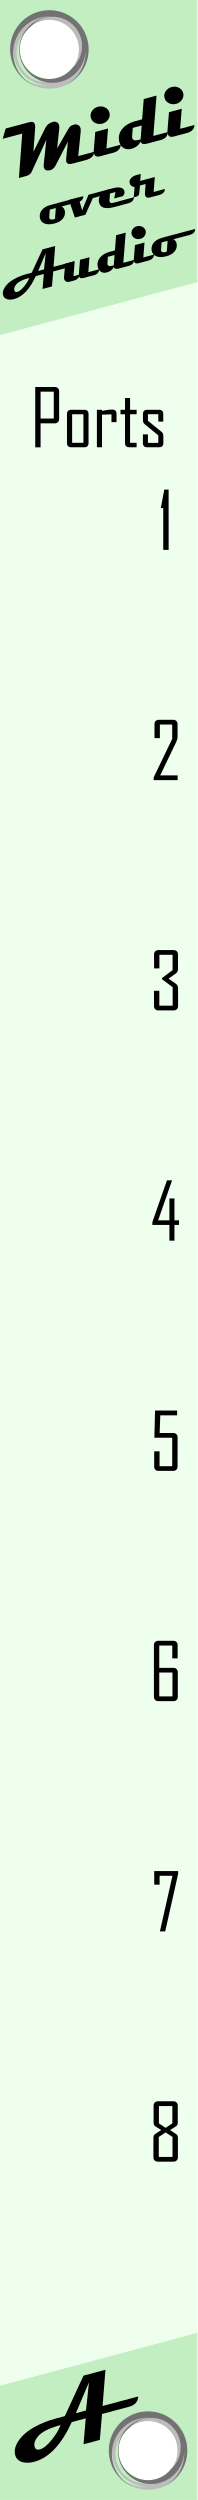
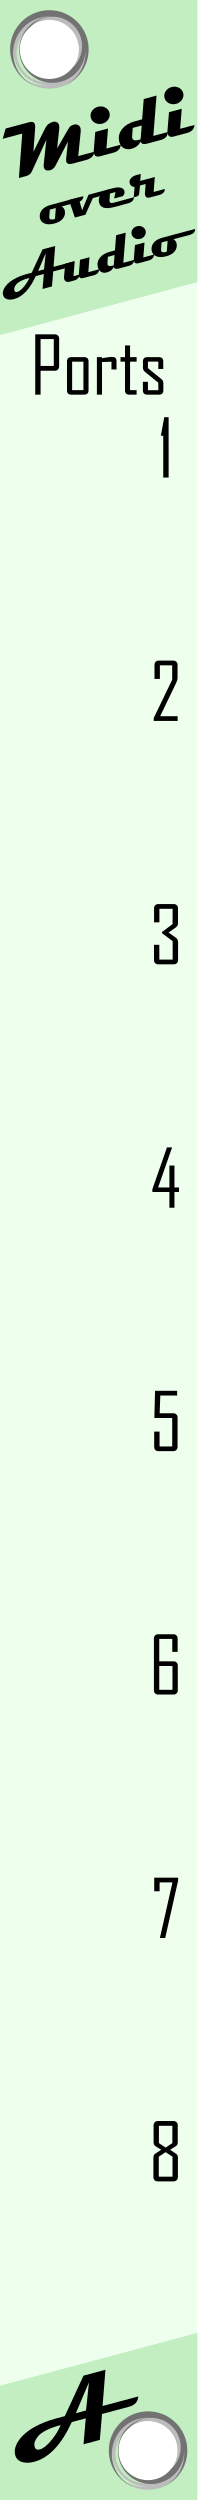
<svg xmlns="http://www.w3.org/2000/svg" width="30" height="380" viewBox="0 0 7.938 100.542" version="1.1" id="svg8">
  <defs id="defs2" />
  <g id="layer1" transform="translate(0,-196.4583)" style="display:inline">
    <path style="opacity:1;vector-effect:none;fill:#eeffee;fill-opacity:1;fill-rule:evenodd;stroke:none;stroke-width:1.837;stroke-linecap:butt;stroke-linejoin:round;stroke-miterlimit:4;stroke-dasharray:none;stroke-dashoffset:0;stroke-opacity:1;paint-order:normal" d="M 0,0 V 380 H 30 V 0 Z M 7.5,3.002 A 4.5,4.5 0 0 1 12,7.5 4.5,4.5 0 0 1 7.5,12 4.5,4.5 0 0 1 3,7.5 4.5,4.5 0 0 1 7.5,3.002 Z M 22.5,368.002 A 4.5,4.5 0 0 1 27,372.5 4.5,4.5 0 0 1 22.5,377 4.5,4.5 0 0 1 18,372.5 a 4.5,4.5 0 0 1 4.5,-4.498 z" transform="matrix(0.2645833,0,0,0.2645833,0,196.4583)" id="rect817" />
    <path style="opacity:1;vector-effect:none;fill:#c2eec2;fill-opacity:1;fill-rule:evenodd;stroke:none;stroke-width:0.855;stroke-linecap:butt;stroke-linejoin:round;stroke-miterlimit:4;stroke-dasharray:none;stroke-dashoffset:0;stroke-opacity:1;paint-order:normal" d="M 30,354.598 0,362.645 V 380 h 30 z m -7.5,13.404 A 4.5,4.5 0 0 1 27,372.5 4.5,4.5 0 0 1 22.5,377 4.5,4.5 0 0 1 18,372.5 a 4.5,4.5 0 0 1 4.5,-4.498 z" transform="matrix(0.2645833,0,0,0.2645833,0,196.4583)" id="path854" />
    <g aria-label="Ahornberg" transform="rotate(-15,-2.767502,0.4909341)" style="font-style:normal;font-weight:normal;font-size:10.583px;line-height:1.25;font-family:sans-serif;letter-spacing:0px;word-spacing:0px;fill:#000000;fill-opacity:1;stroke:none;stroke-width:0.265" id="text3789">
      <path d="m -70.39,285.033 q -0.097,0.303 -0.462,0.303 h -1.126 l -0.356,0.985 h -0.678 l 0.356,-0.985 h -0.582 q -0.955,1.152 -1.866,1.152 -0.265,0 -0.447,-0.099 -0.229,-0.125 -0.229,-0.368 0,-0.207 0.171,-0.404 0.275,-0.316 0.832,-0.468 0.436,-0.117 0.963,-0.117 h 0.368 l 1.148,-1.378 h 0.913 l -0.489,1.378 z m -1.766,-1.063 -0.83,1.063 h 0.423 z m -1.548,1.366 q -0.711,0 -0.997,0.205 -0.237,0.171 -0.237,0.362 0,0.163 0.171,0.163 0.235,0 0.587,-0.265 0.309,-0.229 0.476,-0.464 z" style="font-style:normal;font-variant:normal;font-weight:normal;font-stretch:normal;font-size:3.881px;font-family:Magneto;-inkscape-font-specification:Magneto;stroke-width:0.265" id="path4533" />
    </g>
    <path style="opacity:1;vector-effect:none;fill:#c2eec2;fill-opacity:1;fill-rule:evenodd;stroke:none;stroke-width:0.855;stroke-linecap:butt;stroke-linejoin:round;stroke-miterlimit:4;stroke-dasharray:none;stroke-dashoffset:0;stroke-opacity:1;paint-order:normal" d="M 0,0 V 50.922 L 30,42.875 V 0 Z M 7.5,3.002 A 4.5,4.5 0 0 1 12,7.5 4.5,4.5 0 0 1 7.5,12 4.5,4.5 0 0 1 3,7.5 4.5,4.5 0 0 1 7.5,3.002 Z" transform="matrix(0.2645833,0,0,0.2645833,0,196.4583)" id="path848" />
    <g id="g867" transform="translate(-15.87438)">
      <path style="opacity:1;fill:#bcbcbc;fill-opacity:1;stroke:none;stroke-width:0.795;stroke-opacity:1" d="m 82.5,367 a 5.5,5.5 0 0 0 -5.5,5.5 5.5,5.5 0 0 0 5.287,5.49 A 6,6 0 0 1 82,378.002 6,6 0 0 1 78.275,376.705 5.965,5.965 0 0 0 82.5,378.465 5.965,5.965 0 0 0 88.465,372.5 5.965,5.965 0 0 0 86.656,368.221 6,6 0 0 1 88,372 6,6 0 0 1 87.988,372.209 5.5,5.5 0 0 0 82.5,367 Z m 0,1 a 4.5,4.5 0 0 1 4.5,4.5 4.5,4.5 0 0 1 -1.73,3.545 4.473,4.473 0 0 1 -3.266,1.426 4.473,4.473 0 0 1 -4.475,-4.475 4.473,4.473 0 0 1 1.449,-3.289 A 4.5,4.5 0 0 1 82.5,368 Z" transform="matrix(0.2645833,0,0,0.2645833,0,196.4583)" id="path863" />
      <path style="opacity:1;fill:#727272;fill-opacity:1;stroke:none;stroke-width:0.795;stroke-opacity:1" d="M 82.5,366.535 A 5.965,5.965 0 0 0 76.535,372.5 5.965,5.965 0 0 0 80.424,378.088 5.5,5.5 0 0 1 77,372.998 a 5.5,5.5 0 0 1 5.5,-5.5 5.5,5.5 0 0 1 0.191,0.012 5.042,5.042 0 0 0 -4.775,5.033 5.042,5.042 0 0 0 5.043,5.041 5.042,5.042 0 0 0 5.031,-4.846 A 5.5,5.5 0 0 1 88,373.002 5.5,5.5 0 0 1 84.699,378.039 5.965,5.965 0 0 0 88.465,372.5 5.965,5.965 0 0 0 82.5,366.535 Z m 0.496,0.994 a 4.473,4.473 0 0 1 4.475,4.475 4.473,4.473 0 0 1 -1.449,3.289 A 4.5,4.5 0 0 1 82.5,377 4.5,4.5 0 0 1 78,372.5 a 4.5,4.5 0 0 1 1.73,-3.545 4.473,4.473 0 0 1 3.266,-1.426 z" transform="matrix(0.2645833,0,0,0.2645833,0,196.4583)" id="path865" />
    </g>
    <g id="g867-3" transform="translate(-19.84313,-96.57291)">
      <path style="opacity:1;fill:#bcbcbc;fill-opacity:1;stroke:none;stroke-width:0.795;stroke-opacity:1" d="m 82.5,367 a 5.5,5.5 0 0 0 -5.5,5.5 5.5,5.5 0 0 0 5.287,5.49 A 6,6 0 0 1 82,378.002 6,6 0 0 1 78.275,376.705 5.965,5.965 0 0 0 82.5,378.465 5.965,5.965 0 0 0 88.465,372.5 5.965,5.965 0 0 0 86.656,368.221 6,6 0 0 1 88,372 6,6 0 0 1 87.988,372.209 5.5,5.5 0 0 0 82.5,367 Z m 0,1 a 4.5,4.5 0 0 1 4.5,4.5 4.5,4.5 0 0 1 -1.73,3.545 4.473,4.473 0 0 1 -3.266,1.426 4.473,4.473 0 0 1 -4.475,-4.475 4.473,4.473 0 0 1 1.449,-3.289 A 4.5,4.5 0 0 1 82.5,368 Z" transform="matrix(0.2645833,0,0,0.2645833,0,196.4583)" id="path863-6" />
      <path style="opacity:1;fill:#727272;fill-opacity:1;stroke:none;stroke-width:0.795;stroke-opacity:1" d="M 82.5,366.535 A 5.965,5.965 0 0 0 76.535,372.5 5.965,5.965 0 0 0 80.424,378.088 5.5,5.5 0 0 1 77,372.998 a 5.5,5.5 0 0 1 5.5,-5.5 5.5,5.5 0 0 1 0.191,0.012 5.042,5.042 0 0 0 -4.775,5.033 5.042,5.042 0 0 0 5.043,5.041 5.042,5.042 0 0 0 5.031,-4.846 A 5.5,5.5 0 0 1 88,373.002 5.5,5.5 0 0 1 84.699,378.039 5.965,5.965 0 0 0 88.465,372.5 5.965,5.965 0 0 0 82.5,366.535 Z m 0.496,0.994 a 4.473,4.473 0 0 1 4.475,4.475 4.473,4.473 0 0 1 -1.449,3.289 A 4.5,4.5 0 0 1 82.5,377 4.5,4.5 0 0 1 78,372.5 a 4.5,4.5 0 0 1 1.73,-3.545 4.473,4.473 0 0 1 3.266,-1.426 z" transform="matrix(0.2645833,0,0,0.2645833,0,196.4583)" id="path865-0" />
    </g>
    <g aria-label="Audio" transform="rotate(-15)" style="font-style:normal;font-variant:normal;font-weight:bold;font-stretch:semi-expanded;font-size:2.24px;line-height:1.25;font-family:Magneto;-inkscape-font-specification:'Magneto, Bold Semi-Expanded';font-variant-ligatures:normal;font-variant-caps:normal;font-variant-numeric:normal;font-feature-settings:normal;text-align:start;letter-spacing:0px;word-spacing:0px;writing-mode:lr-tb;text-anchor:start;fill:#000000;fill-opacity:1;stroke:none;stroke-width:0.265" id="text897">
      <path d="m -50.687,200.686 q -0.056,0.175 -0.267,0.175 h -0.65 l -0.206,0.569 h -0.392 l 0.206,-0.569 h -0.336 q -0.551,0.665 -1.077,0.665 -0.153,0 -0.258,-0.057 -0.132,-0.072 -0.132,-0.212 0,-0.119 0.098,-0.233 0.159,-0.183 0.48,-0.27 0.252,-0.068 0.556,-0.068 h 0.212 l 0.663,-0.795 h 0.527 l -0.282,0.795 z m -1.019,-0.614 -0.479,0.614 h 0.244 z m -0.894,0.789 q -0.41,0 -0.575,0.118 -0.137,0.098 -0.137,0.209 0,0.094 0.098,0.094 0.136,0 0.339,-0.153 0.178,-0.132 0.275,-0.268 z" style="font-style:normal;font-variant:normal;font-weight:bold;font-stretch:semi-expanded;font-size:2.24px;font-family:Magneto;-inkscape-font-specification:'Magneto, Bold Semi-Expanded';font-variant-ligatures:normal;font-variant-caps:normal;font-variant-numeric:normal;font-feature-settings:normal;text-align:start;writing-mode:lr-tb;text-anchor:start;stroke-width:0.265" id="path932" />
      <path d="m -49.801,201.255 q -0.023,0.091 -0.101,0.138 -0.061,0.037 -0.13,0.037 h -0.457 q -0.161,0 -0.161,-0.103 -0.085,0.103 -0.231,0.103 h -0.193 q -0.089,0 -0.138,-0.046 -0.046,-0.043 -0.046,-0.113 0,-0.039 0.015,-0.081 l 0.184,-0.504 h 0.397 l -0.205,0.569 h 0.222 l 0.203,-0.569 h 0.393 l -0.199,0.569 z" style="font-style:normal;font-variant:normal;font-weight:bold;font-stretch:semi-expanded;font-size:2.24px;font-family:Magneto;-inkscape-font-specification:'Magneto, Bold Semi-Expanded';font-variant-ligatures:normal;font-variant-caps:normal;font-variant-numeric:normal;font-feature-settings:normal;text-align:start;writing-mode:lr-tb;text-anchor:start;stroke-width:0.265" id="path934" />
      <path d="m -48.342,201.255 q -0.055,0.175 -0.268,0.175 h -0.417 q -0.18,0 -0.177,-0.114 -0.12,0.141 -0.323,0.141 -0.132,0 -0.214,-0.074 -0.085,-0.077 -0.085,-0.208 0,-0.237 0.193,-0.372 0.17,-0.117 0.417,-0.117 h 0.228 l 0.205,-0.578 h 0.398 l -0.407,1.146 z m -0.708,-0.394 h -0.278 l -0.083,0.235 q -0.011,0.033 -0.011,0.059 0,0.073 0.093,0.093 0.033,0.007 0.14,0.007 z" style="font-style:normal;font-variant:normal;font-weight:bold;font-stretch:semi-expanded;font-size:2.24px;font-family:Magneto;-inkscape-font-specification:'Magneto, Bold Semi-Expanded';font-variant-ligatures:normal;font-variant-caps:normal;font-variant-numeric:normal;font-feature-settings:normal;text-align:start;writing-mode:lr-tb;text-anchor:start;stroke-width:0.265" id="path936" />
      <path d="m -47.592,200.238 q 0,0.109 -0.085,0.186 -0.084,0.077 -0.203,0.077 -0.121,0 -0.207,-0.077 -0.084,-0.077 -0.084,-0.186 0,-0.108 0.084,-0.185 0.085,-0.077 0.207,-0.077 0.119,0 0.203,0.077 0.085,0.077 0.085,0.185 z m 0.079,1.017 q -0.028,0.096 -0.118,0.142 -0.065,0.033 -0.14,0.033 h -0.432 q -0.156,0 -0.156,-0.131 0,-0.037 0.015,-0.08 l 0.19,-0.533 h 0.397 l -0.202,0.569 z" style="font-style:normal;font-variant:normal;font-weight:bold;font-stretch:semi-expanded;font-size:2.24px;font-family:Magneto;-inkscape-font-specification:'Magneto, Bold Semi-Expanded';font-variant-ligatures:normal;font-variant-caps:normal;font-variant-numeric:normal;font-feature-settings:normal;text-align:start;writing-mode:lr-tb;text-anchor:start;stroke-width:0.265" id="path938" />
      <path d="m -45.65,200.686 q -0.044,0.175 -0.263,0.175 h -0.685 q 0.036,0.024 0.059,0.089 0.023,0.063 0.019,0.11 -0.015,0.183 -0.161,0.287 -0.139,0.1 -0.361,0.101 -0.258,0.002 -0.397,-0.102 -0.124,-0.092 -0.124,-0.242 0,-0.029 0.005,-0.059 0.028,-0.165 0.164,-0.259 0.144,-0.1 0.385,-0.1 z m -1.192,0.175 h -0.25 l -0.098,0.28 q -0.008,0.022 -0.008,0.042 0,0.094 0.175,0.094 0.021,0 0.036,-10e-4 z" style="font-style:normal;font-variant:normal;font-weight:bold;font-stretch:semi-expanded;font-size:2.24px;font-family:Magneto;-inkscape-font-specification:'Magneto, Bold Semi-Expanded';font-variant-ligatures:normal;font-variant-caps:normal;font-variant-numeric:normal;font-feature-settings:normal;text-align:start;writing-mode:lr-tb;text-anchor:start;stroke-width:0.265" id="path940" />
    </g>
    <g aria-label="over" transform="rotate(-15)" style="font-style:normal;font-variant:normal;font-weight:bold;font-stretch:semi-expanded;font-size:2.24px;line-height:1.25;font-family:Magneto;-inkscape-font-specification:'Magneto, Bold Semi-Expanded';font-variant-ligatures:normal;font-variant-caps:normal;font-variant-numeric:normal;font-feature-settings:normal;text-align:start;letter-spacing:0px;word-spacing:0px;writing-mode:lr-tb;text-anchor:start;fill:#000000;fill-opacity:1;stroke:none;stroke-width:0.265" id="text908">
      <path d="m -49.652,198.249 q -0.044,0.175 -0.263,0.175 h -0.685 q 0.036,0.024 0.059,0.089 0.023,0.063 0.019,0.11 -0.015,0.183 -0.161,0.287 -0.139,0.1 -0.361,0.101 -0.258,0.002 -0.397,-0.102 -0.124,-0.092 -0.124,-0.242 0,-0.029 0.005,-0.059 0.028,-0.165 0.164,-0.259 0.144,-0.1 0.385,-0.1 z m -1.192,0.175 h -0.25 l -0.098,0.28 q -0.008,0.022 -0.008,0.042 0,0.094 0.175,0.094 0.021,0 0.036,-10e-4 z" style="font-style:normal;font-variant:normal;font-weight:bold;font-stretch:semi-expanded;font-size:2.24px;font-family:Magneto;-inkscape-font-specification:'Magneto, Bold Semi-Expanded';font-variant-ligatures:normal;font-variant-caps:normal;font-variant-numeric:normal;font-feature-settings:normal;text-align:start;writing-mode:lr-tb;text-anchor:start;stroke-width:0.265" id="path923" />
      <path d="m -48.569,198.249 q -0.027,0.096 -0.126,0.142 -0.069,0.033 -0.148,0.033 h -0.459 l -0.463,0.569 h -0.438 l -0.047,-0.744 h 0.397 l 0.007,0.538 0.41,-0.538 z" style="font-style:normal;font-variant:normal;font-weight:bold;font-stretch:semi-expanded;font-size:2.24px;font-family:Magneto;-inkscape-font-specification:'Magneto, Bold Semi-Expanded';font-variant-ligatures:normal;font-variant-caps:normal;font-variant-numeric:normal;font-feature-settings:normal;text-align:start;writing-mode:lr-tb;text-anchor:start;stroke-width:0.265" id="path925" />
      <path d="m -47.693,198.818 q -0.023,0.084 -0.105,0.132 -0.073,0.043 -0.167,0.043 h -0.609 q -0.532,0 -0.532,-0.32 0,-0.206 0.182,-0.323 0.156,-0.101 0.372,-0.101 h 0.159 q 0.139,0 0.244,0.043 0.14,0.057 0.147,0.173 0.005,0.117 -0.113,0.195 h -0.362 l 0.118,-0.235 h -0.231 l -0.09,0.264 q -0.008,0.023 -0.008,0.042 0,0.089 0.142,0.089 z" style="font-style:normal;font-variant:normal;font-weight:bold;font-stretch:semi-expanded;font-size:2.24px;font-family:Magneto;-inkscape-font-specification:'Magneto, Bold Semi-Expanded';font-variant-ligatures:normal;font-variant-caps:normal;font-variant-numeric:normal;font-feature-settings:normal;text-align:start;writing-mode:lr-tb;text-anchor:start;stroke-width:0.265" id="path927" />
      <path d="m -46.418,198.818 q 0,0.077 -0.084,0.129 -0.074,0.046 -0.155,0.046 h -0.419 q -0.166,0 -0.166,-0.138 0,-0.035 0.014,-0.075 l 0.124,-0.355 h -0.233 l -0.121,0.314 q -0.031,0.08 -0.132,0.08 h -0.116 l 0.143,-0.394 q -0.068,-0.015 -0.11,-0.068 -0.042,-0.054 -0.042,-0.123 0,-0.126 0.117,-0.195 0.097,-0.057 0.232,-0.057 h 0.177 l -0.092,0.267 h 0.605 l -0.199,0.569 z" style="font-style:normal;font-variant:normal;font-weight:bold;font-stretch:semi-expanded;font-size:2.24px;font-family:Magneto;-inkscape-font-specification:'Magneto, Bold Semi-Expanded';font-variant-ligatures:normal;font-variant-caps:normal;font-variant-numeric:normal;font-feature-settings:normal;text-align:start;writing-mode:lr-tb;text-anchor:start;stroke-width:0.265" id="path929" />
    </g>
    <g aria-label="Midi" transform="rotate(-15)" style="font-style:normal;font-variant:normal;font-weight:bold;font-stretch:semi-expanded;font-size:2.999px;line-height:1.25;font-family:Magneto;-inkscape-font-specification:'Magneto, Bold Semi-Expanded';font-variant-ligatures:normal;font-variant-caps:normal;font-variant-numeric:normal;font-feature-settings:normal;text-align:start;letter-spacing:0px;word-spacing:0px;writing-mode:lr-tb;text-anchor:start;fill:#000000;fill-opacity:1;stroke:none;stroke-width:0.265" id="text912">
      <path d="m -48.775,196.639 q -0.061,0.234 -0.407,0.234 h -0.526 q -0.246,0 -0.246,-0.142 0,-0.05 0.031,-0.13 l 0.243,-0.633 -0.726,0.797 q -0.117,0.13 -0.256,0.13 -0.026,0 -0.056,-0.004 -0.167,-0.019 -0.167,-0.167 0,-0.057 0.026,-0.123 l 0.36,-0.93 -0.903,1.091 q -0.091,0.111 -0.266,0.111 h -0.297 l 0.592,-1.691 h -0.813 l 0.221,-0.369 h 0.978 q 0.202,0 0.202,0.148 0,0.057 -0.028,0.138 l -0.315,0.908 0.63,-0.713 q 0.12,-0.138 0.184,-0.179 0.107,-0.067 0.277,-0.067 0.048,0 0.101,0.034 0.081,0.053 0.081,0.157 0,0.064 -0.032,0.145 l -0.284,0.738 0.564,-0.567 q 0.12,-0.12 0.16,-0.145 0.069,-0.04 0.198,-0.038 0.051,0 0.108,0.038 0.088,0.057 0.088,0.167 0,0.063 -0.029,0.139 l -0.35,0.924 z" style="font-style:normal;font-variant:normal;font-weight:bold;font-stretch:semi-expanded;font-size:2.999px;font-family:Magneto;-inkscape-font-specification:'Magneto, Bold Semi-Expanded';font-variant-ligatures:normal;font-variant-caps:normal;font-variant-numeric:normal;font-feature-settings:normal;text-align:start;writing-mode:lr-tb;text-anchor:start;stroke-width:0.265" id="path914" />
      <path d="m -47.767,195.278 q 0,0.146 -0.114,0.249 -0.113,0.102 -0.272,0.102 -0.163,0 -0.277,-0.102 -0.113,-0.102 -0.113,-0.249 0,-0.145 0.113,-0.247 0.114,-0.102 0.277,-0.102 0.16,0 0.272,0.102 0.114,0.102 0.114,0.247 z m 0.105,1.362 q -0.038,0.129 -0.158,0.19 -0.086,0.044 -0.187,0.044 h -0.578 q -0.209,0 -0.209,-0.176 0,-0.05 0.021,-0.107 l 0.255,-0.713 h 0.531 l -0.271,0.761 z" style="font-style:normal;font-variant:normal;font-weight:bold;font-stretch:semi-expanded;font-size:2.999px;font-family:Magneto;-inkscape-font-specification:'Magneto, Bold Semi-Expanded';font-variant-ligatures:normal;font-variant-caps:normal;font-variant-numeric:normal;font-feature-settings:normal;text-align:start;writing-mode:lr-tb;text-anchor:start;stroke-width:0.265" id="path916" />
      <path d="m -45.701,196.639 q -0.073,0.234 -0.359,0.234 h -0.558 q -0.242,0 -0.237,-0.152 -0.161,0.189 -0.432,0.189 -0.177,0 -0.287,-0.1 -0.114,-0.102 -0.114,-0.278 0,-0.318 0.258,-0.498 0.227,-0.157 0.558,-0.157 h 0.305 l 0.274,-0.773 h 0.533 l -0.545,1.534 z m -0.947,-0.527 h -0.372 l -0.111,0.315 q -0.015,0.044 -0.015,0.079 0,0.098 0.124,0.124 0.044,0.009 0.187,0.009 z" style="font-style:normal;font-variant:normal;font-weight:bold;font-stretch:semi-expanded;font-size:2.999px;font-family:Magneto;-inkscape-font-specification:'Magneto, Bold Semi-Expanded';font-variant-ligatures:normal;font-variant-caps:normal;font-variant-numeric:normal;font-feature-settings:normal;text-align:start;writing-mode:lr-tb;text-anchor:start;stroke-width:0.265" id="path918" />
      <path d="m -44.698,195.278 q 0,0.146 -0.114,0.249 -0.113,0.102 -0.272,0.102 -0.163,0 -0.277,-0.102 -0.113,-0.102 -0.113,-0.249 0,-0.145 0.113,-0.247 0.114,-0.102 0.277,-0.102 0.16,0 0.272,0.102 0.114,0.102 0.114,0.247 z m 0.105,1.362 q -0.038,0.129 -0.158,0.19 -0.086,0.044 -0.187,0.044 h -0.578 q -0.209,0 -0.209,-0.176 0,-0.05 0.021,-0.107 l 0.255,-0.713 h 0.531 l -0.271,0.761 z" style="font-style:normal;font-variant:normal;font-weight:bold;font-stretch:semi-expanded;font-size:2.999px;font-family:Magneto;-inkscape-font-specification:'Magneto, Bold Semi-Expanded';font-variant-ligatures:normal;font-variant-caps:normal;font-variant-numeric:normal;font-feature-settings:normal;text-align:start;writing-mode:lr-tb;text-anchor:start;stroke-width:0.265" id="path920" />
    </g>
-     <g aria-label="Ports" style="font-style:normal;font-variant:normal;font-weight:normal;font-stretch:condensed;font-size:3.175px;line-height:1.25;font-family:'Agency FB';-inkscape-font-specification:'Agency FB, Condensed';font-variant-ligatures:normal;font-variant-caps:normal;font-variant-numeric:normal;font-feature-settings:normal;text-align:center;letter-spacing:0px;word-spacing:0px;writing-mode:lr-tb;text-anchor:middle;fill:#000000;fill-opacity:1;stroke:none;stroke-width:0.265" id="text963" transform="translate(0,-2.851605)">
+     <g aria-label="Ports" style="font-style:normal;font-variant:normal;font-weight:normal;font-stretch:condensed;font-size:3.175px;line-height:1.25;font-family:'Agency FB';-inkscape-font-specification:'Agency FB, Condensed';font-variant-ligatures:normal;font-variant-caps:normal;font-variant-numeric:normal;font-feature-settings:normal;text-align:center;letter-spacing:0px;word-spacing:0px;writing-mode:lr-tb;text-anchor:middle;fill:#000000;fill-opacity:1;stroke:none;stroke-width:0.265" id="text963" transform="translate(0,-4.968272)">
      <path d="m 2.378,216.16 q 0,0.076 -0.05,0.126 -0.048,0.048 -0.124,0.048 H 1.632 v 0.963 H 1.417 v -2.426 h 0.788 q 0.076,0 0.124,0.048 0.05,0.048 0.05,0.124 z m -0.215,-0.019 v -1.081 H 1.632 v 1.081 z" style="font-style:normal;font-variant:normal;font-weight:normal;font-stretch:condensed;font-size:3.175px;font-family:'Agency FB';-inkscape-font-specification:'Agency FB, Condensed';font-variant-ligatures:normal;font-variant-caps:normal;font-variant-numeric:normal;font-feature-settings:normal;text-align:center;writing-mode:lr-tb;text-anchor:middle;stroke-width:0.265" id="path997" />
      <path d="m 3.561,217.121 q 0,0.175 -0.175,0.175 H 2.868 q -0.174,0 -0.174,-0.175 v -1.158 q 0,-0.175 0.174,-0.175 h 0.518 q 0.175,0 0.175,0.175 z m -0.206,-0.006 v -1.146 H 2.901 v 1.146 z" style="font-style:normal;font-variant:normal;font-weight:normal;font-stretch:condensed;font-size:3.175px;font-family:'Agency FB';-inkscape-font-specification:'Agency FB, Condensed';font-variant-ligatures:normal;font-variant-caps:normal;font-variant-numeric:normal;font-feature-settings:normal;text-align:center;writing-mode:lr-tb;text-anchor:middle;stroke-width:0.265" id="path999" />
      <path d="M 4.687,216.284 H 4.483 v -0.312 l -0.38,0.012 v 1.312 H 3.897 v -1.508 h 0.206 v 0.042 q 0.102,-0.015 0.206,-0.033 0.124,-0.019 0.206,-0.019 0.171,0 0.171,0.169 z" style="font-style:normal;font-variant:normal;font-weight:normal;font-stretch:condensed;font-size:3.175px;font-family:'Agency FB';-inkscape-font-specification:'Agency FB, Condensed';font-variant-ligatures:normal;font-variant-caps:normal;font-variant-numeric:normal;font-feature-settings:normal;text-align:center;writing-mode:lr-tb;text-anchor:middle;stroke-width:0.265" id="path1001" />
      <path d="M 5.494,217.296 H 5.201 q -0.174,0 -0.174,-0.175 v -1.152 H 4.846 v -0.181 H 5.028 v -0.47 h 0.203 v 0.47 h 0.264 v 0.181 H 5.231 v 1.146 h 0.264 z" style="font-style:normal;font-variant:normal;font-weight:normal;font-stretch:condensed;font-size:3.175px;font-family:'Agency FB';-inkscape-font-specification:'Agency FB, Condensed';font-variant-ligatures:normal;font-variant-caps:normal;font-variant-numeric:normal;font-feature-settings:normal;text-align:center;writing-mode:lr-tb;text-anchor:middle;stroke-width:0.265" id="path1003" />
      <path d="m 6.57,217.121 q 0,0.175 -0.175,0.175 H 5.922 q -0.175,0 -0.175,-0.175 v -0.343 h 0.203 v 0.34 h 0.417 v -0.301 l -0.54,-0.442 q -0.078,-0.062 -0.078,-0.161 v -0.251 q 0,-0.175 0.175,-0.175 h 0.467 q 0.175,0 0.175,0.175 v 0.301 H 6.367 v -0.298 H 5.95 v 0.264 l 0.544,0.442 q 0.076,0.06 0.076,0.164 z" style="font-style:normal;font-variant:normal;font-weight:normal;font-stretch:condensed;font-size:3.175px;font-family:'Agency FB';-inkscape-font-specification:'Agency FB, Condensed';font-variant-ligatures:normal;font-variant-caps:normal;font-variant-numeric:normal;font-feature-settings:normal;text-align:center;writing-mode:lr-tb;text-anchor:middle;stroke-width:0.265" id="path1005" />
    </g>
-     <g aria-label="1" style="font-style:normal;font-variant:normal;font-weight:normal;font-stretch:condensed;font-size:3.175px;line-height:1.25;font-family:'Agency FB';-inkscape-font-specification:'Agency FB, Condensed';font-variant-ligatures:normal;font-variant-caps:normal;font-variant-numeric:normal;font-feature-settings:normal;text-align:center;letter-spacing:0px;word-spacing:0px;writing-mode:lr-tb;text-anchor:middle;fill:#000000;fill-opacity:1;stroke:none;stroke-width:0.265" id="text967" transform="translate(2.692207,0.9465323)">
+     <g aria-label="1" style="font-style:normal;font-variant:normal;font-weight:normal;font-stretch:condensed;font-size:3.175px;line-height:1.25;font-family:'Agency FB';-inkscape-font-specification:'Agency FB, Condensed';font-variant-ligatures:normal;font-variant-caps:normal;font-variant-numeric:normal;font-feature-settings:normal;text-align:center;letter-spacing:0px;word-spacing:0px;writing-mode:lr-tb;text-anchor:middle;fill:#000000;fill-opacity:1;stroke:none;stroke-width:0.265" id="text967" transform="translate(2.692207,-1.963884)">
      <path d="m 4.09,217.625 h -0.217 v -1.682 H 3.778 v -0.008 l 0.136,-0.736 h 0.175 z" style="font-style:normal;font-variant:normal;font-weight:normal;font-stretch:condensed;font-size:3.175px;font-family:'Agency FB';-inkscape-font-specification:'Agency FB, Condensed';font-variant-ligatures:normal;font-variant-caps:normal;font-variant-numeric:normal;font-feature-settings:normal;text-align:center;writing-mode:lr-tb;text-anchor:middle;stroke-width:0.265" id="path1032" />
    </g>
-     <g aria-label="4" style="font-style:normal;font-variant:normal;font-weight:normal;font-stretch:condensed;font-size:3.175px;line-height:1.25;font-family:'Agency FB';-inkscape-font-specification:'Agency FB, Condensed';font-variant-ligatures:normal;font-variant-caps:normal;font-variant-numeric:normal;font-feature-settings:normal;text-align:center;letter-spacing:0px;word-spacing:0px;writing-mode:lr-tb;text-anchor:middle;fill:#000000;fill-opacity:1;stroke:none;stroke-width:0.265" id="text971" transform="translate(2.692207,0.9465323)">
+     <g aria-label="4" style="font-style:normal;font-variant:normal;font-weight:normal;font-stretch:condensed;font-size:3.175px;line-height:1.25;font-family:'Agency FB';-inkscape-font-specification:'Agency FB, Condensed';font-variant-ligatures:normal;font-variant-caps:normal;font-variant-numeric:normal;font-feature-settings:normal;text-align:center;letter-spacing:0px;word-spacing:0px;writing-mode:lr-tb;text-anchor:middle;fill:#000000;fill-opacity:1;stroke:none;stroke-width:0.265" id="text971" transform="translate(2.692207,-0.3763844)">
      <path d="M 4.508,244.774 H 4.324 v 0.633 H 4.121 v -0.633 H 3.435 v -0.11 l 0.588,-1.684 h 0.203 q 0,0.009 0,0.009 l -0.558,1.601 h 0.453 v -0.881 h 0.203 v 0.881 h 0.184 z" style="font-style:normal;font-variant:normal;font-weight:normal;font-stretch:condensed;font-size:3.175px;font-family:'Agency FB';-inkscape-font-specification:'Agency FB, Condensed';font-variant-ligatures:normal;font-variant-caps:normal;font-variant-numeric:normal;font-feature-settings:normal;text-align:center;writing-mode:lr-tb;text-anchor:middle;stroke-width:0.265" id="path1041" />
    </g>
-     <g aria-label="3" style="font-style:normal;font-variant:normal;font-weight:normal;font-stretch:condensed;font-size:3.175px;line-height:1.25;font-family:'Agency FB';-inkscape-font-specification:'Agency FB, Condensed';font-variant-ligatures:normal;font-variant-caps:normal;font-variant-numeric:normal;font-feature-settings:normal;text-align:center;letter-spacing:0px;word-spacing:0px;writing-mode:lr-tb;text-anchor:middle;fill:#000000;fill-opacity:1;stroke:none;stroke-width:0.265" id="text975" transform="translate(2.692207,0.9465323)">
+     <g aria-label="3" style="font-style:normal;font-variant:normal;font-weight:normal;font-stretch:condensed;font-size:3.175px;line-height:1.25;font-family:'Agency FB';-inkscape-font-specification:'Agency FB, Condensed';font-variant-ligatures:normal;font-variant-caps:normal;font-variant-numeric:normal;font-feature-settings:normal;text-align:center;letter-spacing:0px;word-spacing:0px;writing-mode:lr-tb;text-anchor:middle;fill:#000000;fill-opacity:1;stroke:none;stroke-width:0.265" id="text975" transform="translate(2.692207,-0.9055511)">
      <path d="m 4.469,235.974 q 0,0.076 -0.048,0.124 -0.048,0.048 -0.124,0.048 H 3.673 q -0.076,0 -0.124,-0.048 -0.048,-0.048 -0.048,-0.124 v -0.615 h 0.215 v 0.597 h 0.536 v -0.743 l -0.428,-0.321 v -0.048 l 0.425,-0.316 v -0.617 H 3.719 v 0.546 H 3.504 v -0.564 q 0,-0.076 0.048,-0.124 0.048,-0.048 0.124,-0.048 h 0.619 q 0.076,0 0.124,0.048 0.048,0.048 0.048,0.124 v 0.591 q 0,0.116 -0.093,0.181 l -0.288,0.203 0.291,0.203 q 0.093,0.064 0.093,0.184 z" style="font-style:normal;font-variant:normal;font-weight:normal;font-stretch:condensed;font-size:3.175px;font-family:'Agency FB';-inkscape-font-specification:'Agency FB, Condensed';font-variant-ligatures:normal;font-variant-caps:normal;font-variant-numeric:normal;font-feature-settings:normal;text-align:center;writing-mode:lr-tb;text-anchor:middle;stroke-width:0.265" id="path1038" />
    </g>
-     <g aria-label="2" style="font-style:normal;font-variant:normal;font-weight:normal;font-stretch:condensed;font-size:3.175px;line-height:1.25;font-family:'Agency FB';-inkscape-font-specification:'Agency FB, Condensed';font-variant-ligatures:normal;font-variant-caps:normal;font-variant-numeric:normal;font-feature-settings:normal;text-align:center;letter-spacing:0px;word-spacing:0px;writing-mode:lr-tb;text-anchor:middle;fill:#000000;fill-opacity:1;stroke:none;stroke-width:0.265" id="text979" transform="translate(2.692207,0.9465323)">
+     <g aria-label="2" style="font-style:normal;font-variant:normal;font-weight:normal;font-stretch:condensed;font-size:3.175px;line-height:1.25;font-family:'Agency FB';-inkscape-font-specification:'Agency FB, Condensed';font-variant-ligatures:normal;font-variant-caps:normal;font-variant-numeric:normal;font-feature-settings:normal;text-align:center;letter-spacing:0px;word-spacing:0px;writing-mode:lr-tb;text-anchor:middle;fill:#000000;fill-opacity:1;stroke:none;stroke-width:0.265" id="text979" transform="translate(2.692207,-1.434718)">
      <path d="M 4.452,226.885 H 3.49 v -0.115 l 0.743,-1.543 v -0.578 H 3.738 v 0.546 H 3.521 v -0.564 q 0,-0.076 0.048,-0.124 0.048,-0.048 0.124,-0.048 h 0.584 q 0.076,0 0.124,0.048 0.048,0.048 0.048,0.124 v 0.515 q 0,0.093 -0.057,0.212 l -0.642,1.336 H 4.452 Z" style="font-style:normal;font-variant:normal;font-weight:normal;font-stretch:condensed;font-size:3.175px;font-family:'Agency FB';-inkscape-font-specification:'Agency FB, Condensed';font-variant-ligatures:normal;font-variant-caps:normal;font-variant-numeric:normal;font-feature-settings:normal;text-align:center;writing-mode:lr-tb;text-anchor:middle;stroke-width:0.265" id="path1035" />
    </g>
-     <g aria-label="5" style="font-style:normal;font-variant:normal;font-weight:normal;font-stretch:condensed;font-size:3.175px;line-height:1.25;font-family:'Agency FB';-inkscape-font-specification:'Agency FB, Condensed';font-variant-ligatures:normal;font-variant-caps:normal;font-variant-numeric:normal;font-feature-settings:normal;text-align:center;letter-spacing:0px;word-spacing:0px;writing-mode:lr-tb;text-anchor:middle;fill:#000000;fill-opacity:1;stroke:none;stroke-width:0.265" id="text983" transform="translate(2.692207,0.9465323)">
+     <g aria-label="5" style="font-style:normal;font-variant:normal;font-weight:normal;font-stretch:condensed;font-size:3.175px;line-height:1.25;font-family:'Agency FB';-inkscape-font-specification:'Agency FB, Condensed';font-variant-ligatures:normal;font-variant-caps:normal;font-variant-numeric:normal;font-feature-settings:normal;text-align:center;letter-spacing:0px;word-spacing:0px;writing-mode:lr-tb;text-anchor:middle;fill:#000000;fill-opacity:1;stroke:none;stroke-width:0.265" id="text983" transform="translate(2.692207,0.1527823)">
      <path d="m 4.449,254.495 q 0,0.076 -0.048,0.124 -0.048,0.048 -0.124,0.048 H 3.68 q -0.076,0 -0.124,-0.048 -0.047,-0.048 -0.047,-0.124 v -0.615 H 3.725 v 0.597 H 4.234 V 253.333 H 3.516 l 0.028,-1.093 h 0.887 v 0.191 H 3.755 l -0.026,0.712 h 0.549 q 0.076,0 0.124,0.048 0.048,0.048 0.048,0.124 z" style="font-style:normal;font-variant:normal;font-weight:normal;font-stretch:condensed;font-size:3.175px;font-family:'Agency FB';-inkscape-font-specification:'Agency FB, Condensed';font-variant-ligatures:normal;font-variant-caps:normal;font-variant-numeric:normal;font-feature-settings:normal;text-align:center;writing-mode:lr-tb;text-anchor:middle;stroke-width:0.265" id="path1044" />
    </g>
-     <g aria-label="8" style="font-style:normal;font-variant:normal;font-weight:normal;font-stretch:condensed;font-size:3.175px;line-height:1.25;font-family:'Agency FB';-inkscape-font-specification:'Agency FB, Condensed';font-variant-ligatures:normal;font-variant-caps:normal;font-variant-numeric:normal;font-feature-settings:normal;text-align:center;letter-spacing:0px;word-spacing:0px;writing-mode:lr-tb;text-anchor:middle;fill:#000000;fill-opacity:1;stroke:none;stroke-width:0.265" id="text987" transform="translate(2.692207,0.9465323)">
+     <g aria-label="8" style="font-style:normal;font-variant:normal;font-weight:normal;font-stretch:condensed;font-size:3.175px;line-height:1.25;font-family:'Agency FB';-inkscape-font-specification:'Agency FB, Condensed';font-variant-ligatures:normal;font-variant-caps:normal;font-variant-numeric:normal;font-feature-settings:normal;text-align:center;letter-spacing:0px;word-spacing:0px;writing-mode:lr-tb;text-anchor:middle;fill:#000000;fill-opacity:1;stroke:none;stroke-width:0.265" id="text987" transform="translate(2.692207,1.740282)">
      <path d="m 4.463,282.276 q 0,0.076 -0.05,0.124 -0.05,0.048 -0.126,0.048 H 3.649 q -0.076,0 -0.124,-0.048 -0.047,-0.048 -0.047,-0.124 v -0.791 q 0,-0.104 0.079,-0.155 l 0.236,-0.152 -0.229,-0.143 q -0.079,-0.05 -0.079,-0.157 v -0.685 q 0,-0.076 0.048,-0.124 0.048,-0.048 0.124,-0.048 h 0.628 q 0.076,0 0.124,0.048 0.048,0.048 0.048,0.124 v 0.685 q 0,0.107 -0.081,0.157 l -0.228,0.143 0.231,0.152 q 0.084,0.054 0.084,0.155 z m -0.223,-1.367 v -0.696 h -0.54 v 0.696 l 0.27,0.18 z m 0.006,1.349 v -0.803 l -0.276,-0.181 -0.276,0.181 v 0.803 z" style="font-style:normal;font-variant:normal;font-weight:normal;font-stretch:condensed;font-size:3.175px;font-family:'Agency FB';-inkscape-font-specification:'Agency FB, Condensed';font-variant-ligatures:normal;font-variant-caps:normal;font-variant-numeric:normal;font-feature-settings:normal;text-align:center;writing-mode:lr-tb;text-anchor:middle;stroke-width:0.265" id="path1053" />
    </g>
-     <g aria-label="7" style="font-style:normal;font-variant:normal;font-weight:normal;font-stretch:condensed;font-size:3.175px;line-height:1.25;font-family:'Agency FB';-inkscape-font-specification:'Agency FB, Condensed';font-variant-ligatures:normal;font-variant-caps:normal;font-variant-numeric:normal;font-feature-settings:normal;text-align:center;letter-spacing:0px;word-spacing:0px;writing-mode:lr-tb;text-anchor:middle;fill:#000000;fill-opacity:1;stroke:none;stroke-width:0.265" id="text991" transform="translate(2.692207,0.9465323)">
+     <g aria-label="7" style="font-style:normal;font-variant:normal;font-weight:normal;font-stretch:condensed;font-size:3.175px;line-height:1.25;font-family:'Agency FB';-inkscape-font-specification:'Agency FB, Condensed';font-variant-ligatures:normal;font-variant-caps:normal;font-variant-numeric:normal;font-feature-settings:normal;text-align:center;letter-spacing:0px;word-spacing:0px;writing-mode:lr-tb;text-anchor:middle;fill:#000000;fill-opacity:1;stroke:none;stroke-width:0.265" id="text991" transform="translate(2.692207,1.211116)">
      <path d="M 4.473,270.873 3.952,273.188 H 3.739 l 0.505,-2.236 H 3.727 v 0.357 H 3.511 v -0.547 h 0.961 q 0,0.112 0,0.112 z" style="font-style:normal;font-variant:normal;font-weight:normal;font-stretch:condensed;font-size:3.175px;font-family:'Agency FB';-inkscape-font-specification:'Agency FB, Condensed';font-variant-ligatures:normal;font-variant-caps:normal;font-variant-numeric:normal;font-feature-settings:normal;text-align:center;writing-mode:lr-tb;text-anchor:middle;stroke-width:0.265" id="path1050" />
    </g>
-     <g aria-label="6" style="font-style:normal;font-variant:normal;font-weight:normal;font-stretch:condensed;font-size:3.175px;line-height:1.25;font-family:'Agency FB';-inkscape-font-specification:'Agency FB, Condensed';font-variant-ligatures:normal;font-variant-caps:normal;font-variant-numeric:normal;font-feature-settings:normal;text-align:center;letter-spacing:0px;word-spacing:0px;writing-mode:lr-tb;text-anchor:middle;fill:#000000;fill-opacity:1;stroke:none;stroke-width:0.265" id="text995" transform="translate(2.692207,0.9465323)">
+     <g aria-label="6" style="font-style:normal;font-variant:normal;font-weight:normal;font-stretch:condensed;font-size:3.175px;line-height:1.25;font-family:'Agency FB';-inkscape-font-specification:'Agency FB, Condensed';font-variant-ligatures:normal;font-variant-caps:normal;font-variant-numeric:normal;font-feature-settings:normal;text-align:center;letter-spacing:0px;word-spacing:0px;writing-mode:lr-tb;text-anchor:middle;fill:#000000;fill-opacity:1;stroke:none;stroke-width:0.265" id="text995" transform="translate(2.692207,0.681949)">
      <path d="m 4.459,263.755 q 0,0.076 -0.048,0.124 -0.047,0.048 -0.122,0.048 H 3.67 q -0.076,0 -0.124,-0.048 -0.048,-0.048 -0.048,-0.124 v -2.082 q 0,-0.076 0.048,-0.124 0.048,-0.048 0.124,-0.048 h 0.612 q 0.076,0 0.122,0.048 0.048,0.048 0.048,0.124 v 0.536 H 4.237 v -0.518 h -0.524 v 0.899 h 0.575 q 0.076,0 0.122,0.048 0.048,0.046 0.048,0.122 z m -0.215,-0.019 V 262.778 H 3.713 v 0.958 z" style="font-style:normal;font-variant:normal;font-weight:normal;font-stretch:condensed;font-size:3.175px;font-family:'Agency FB';-inkscape-font-specification:'Agency FB, Condensed';font-variant-ligatures:normal;font-variant-caps:normal;font-variant-numeric:normal;font-feature-settings:normal;text-align:center;writing-mode:lr-tb;text-anchor:middle;stroke-width:0.265" id="path1047" />
    </g>
  </g>
</svg>
